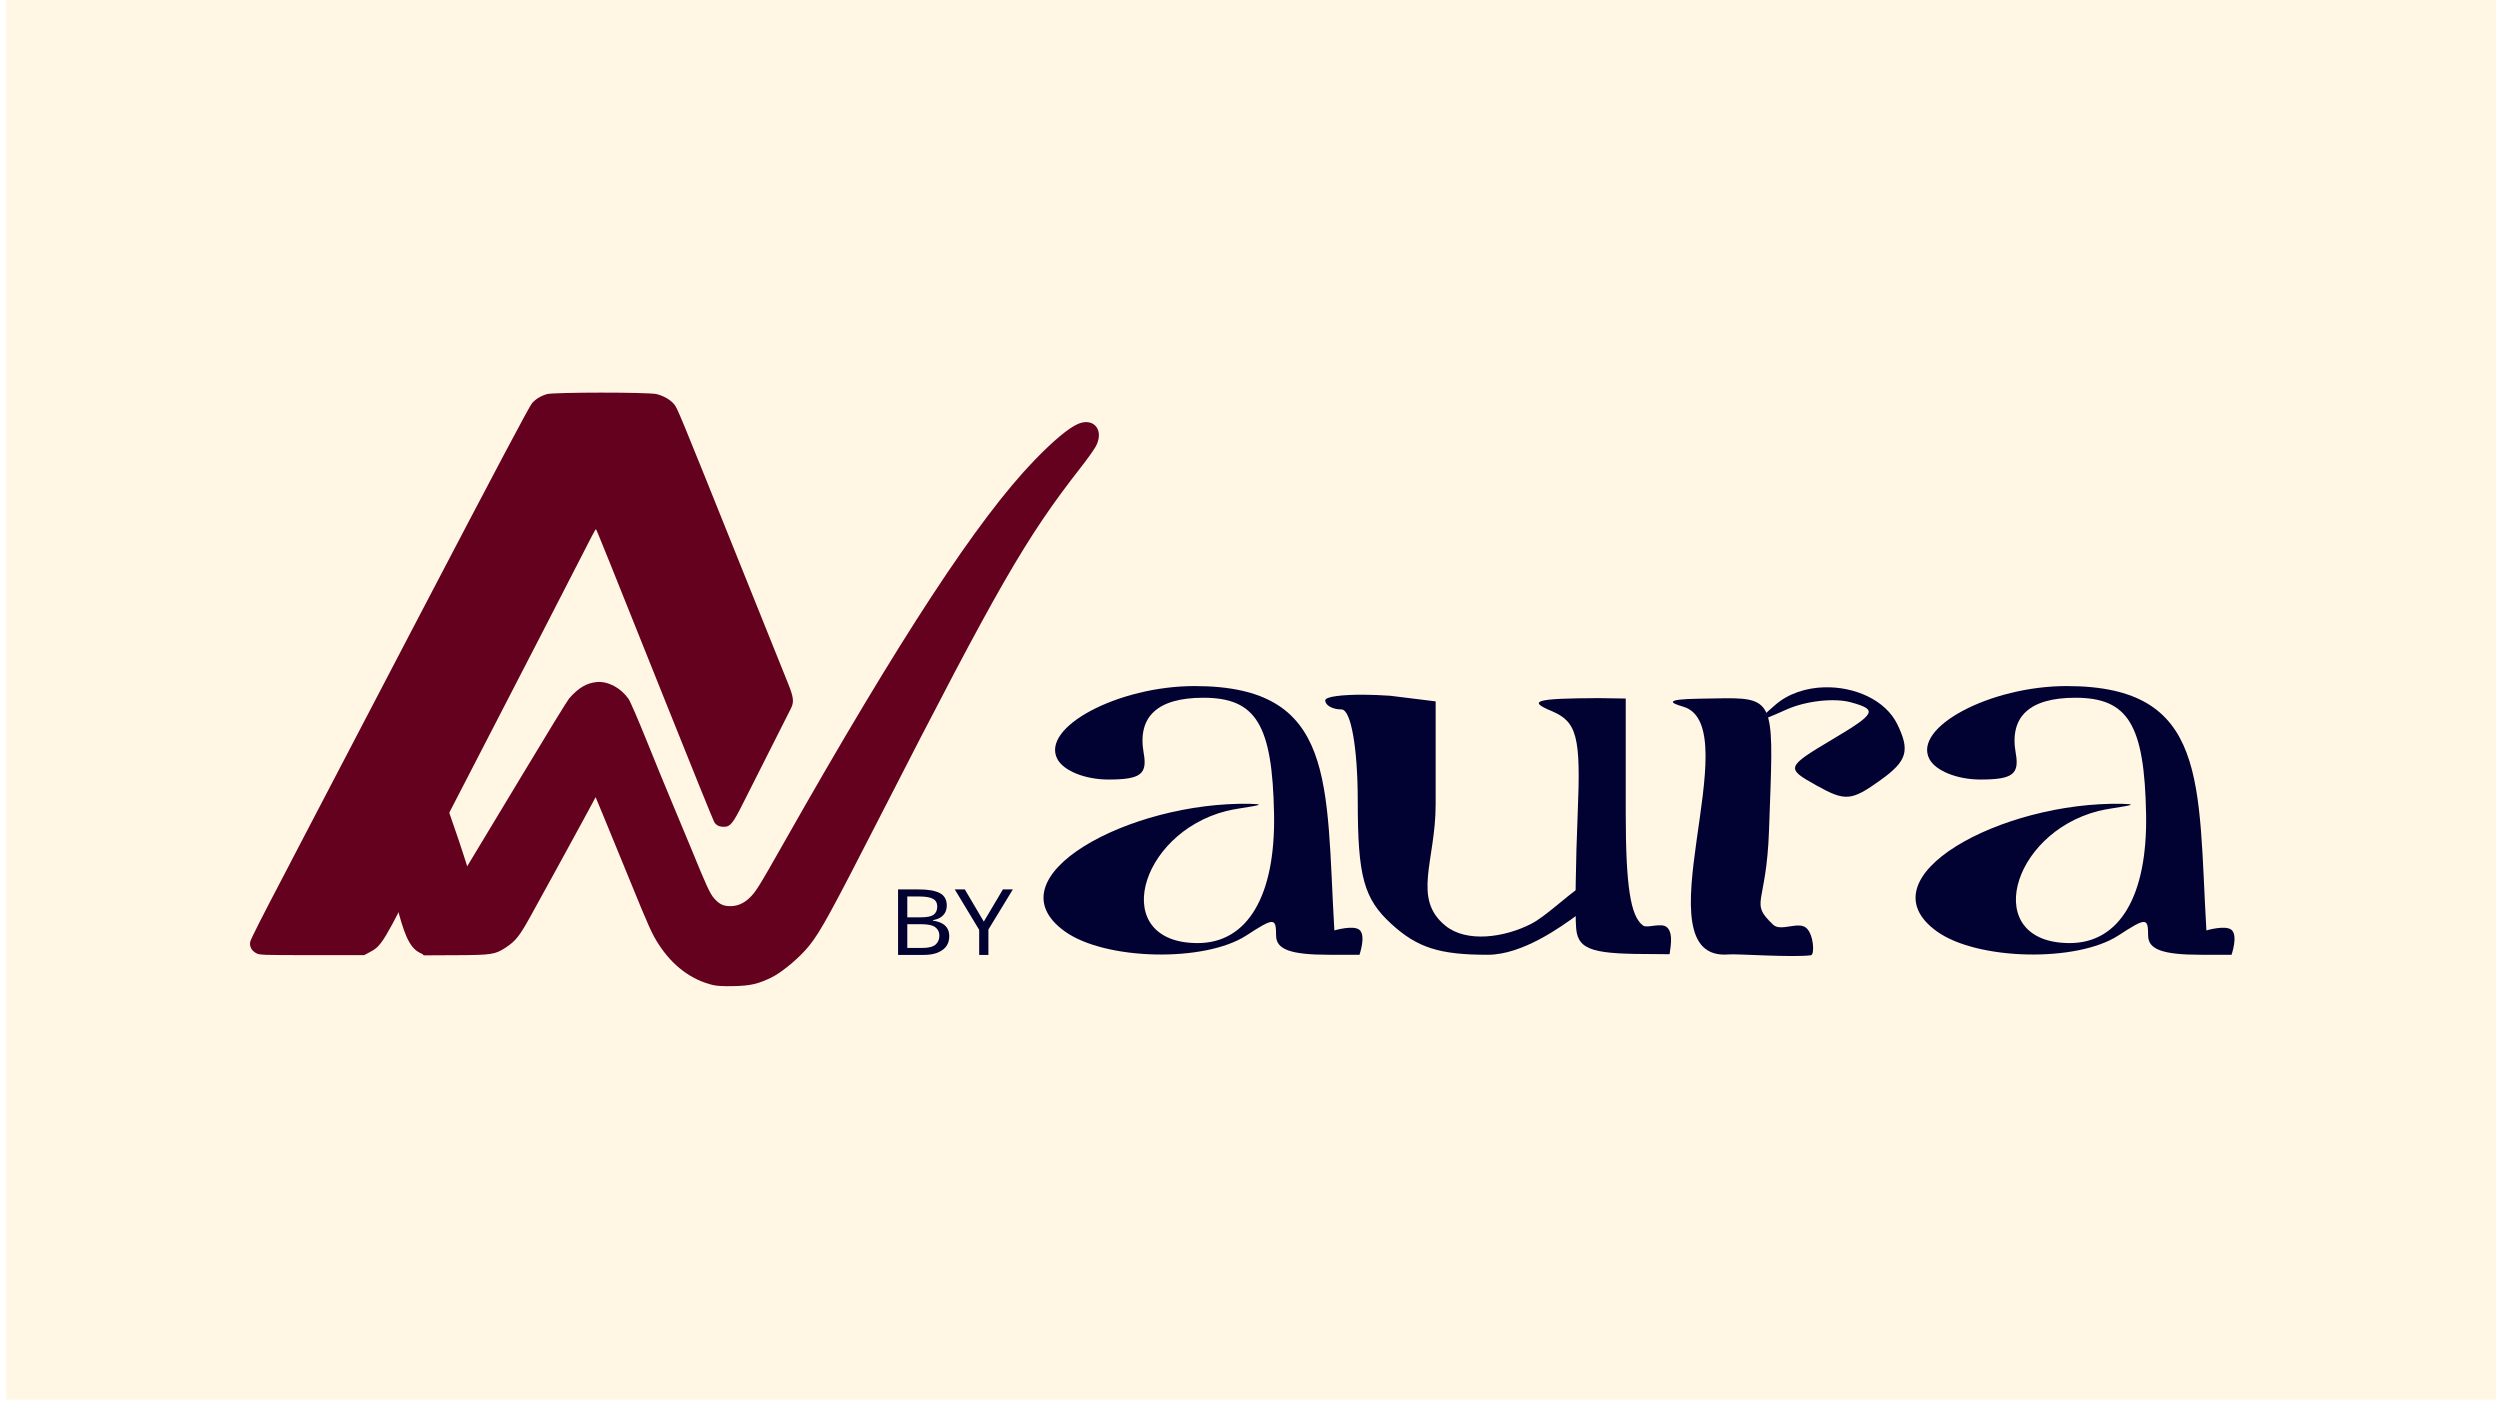
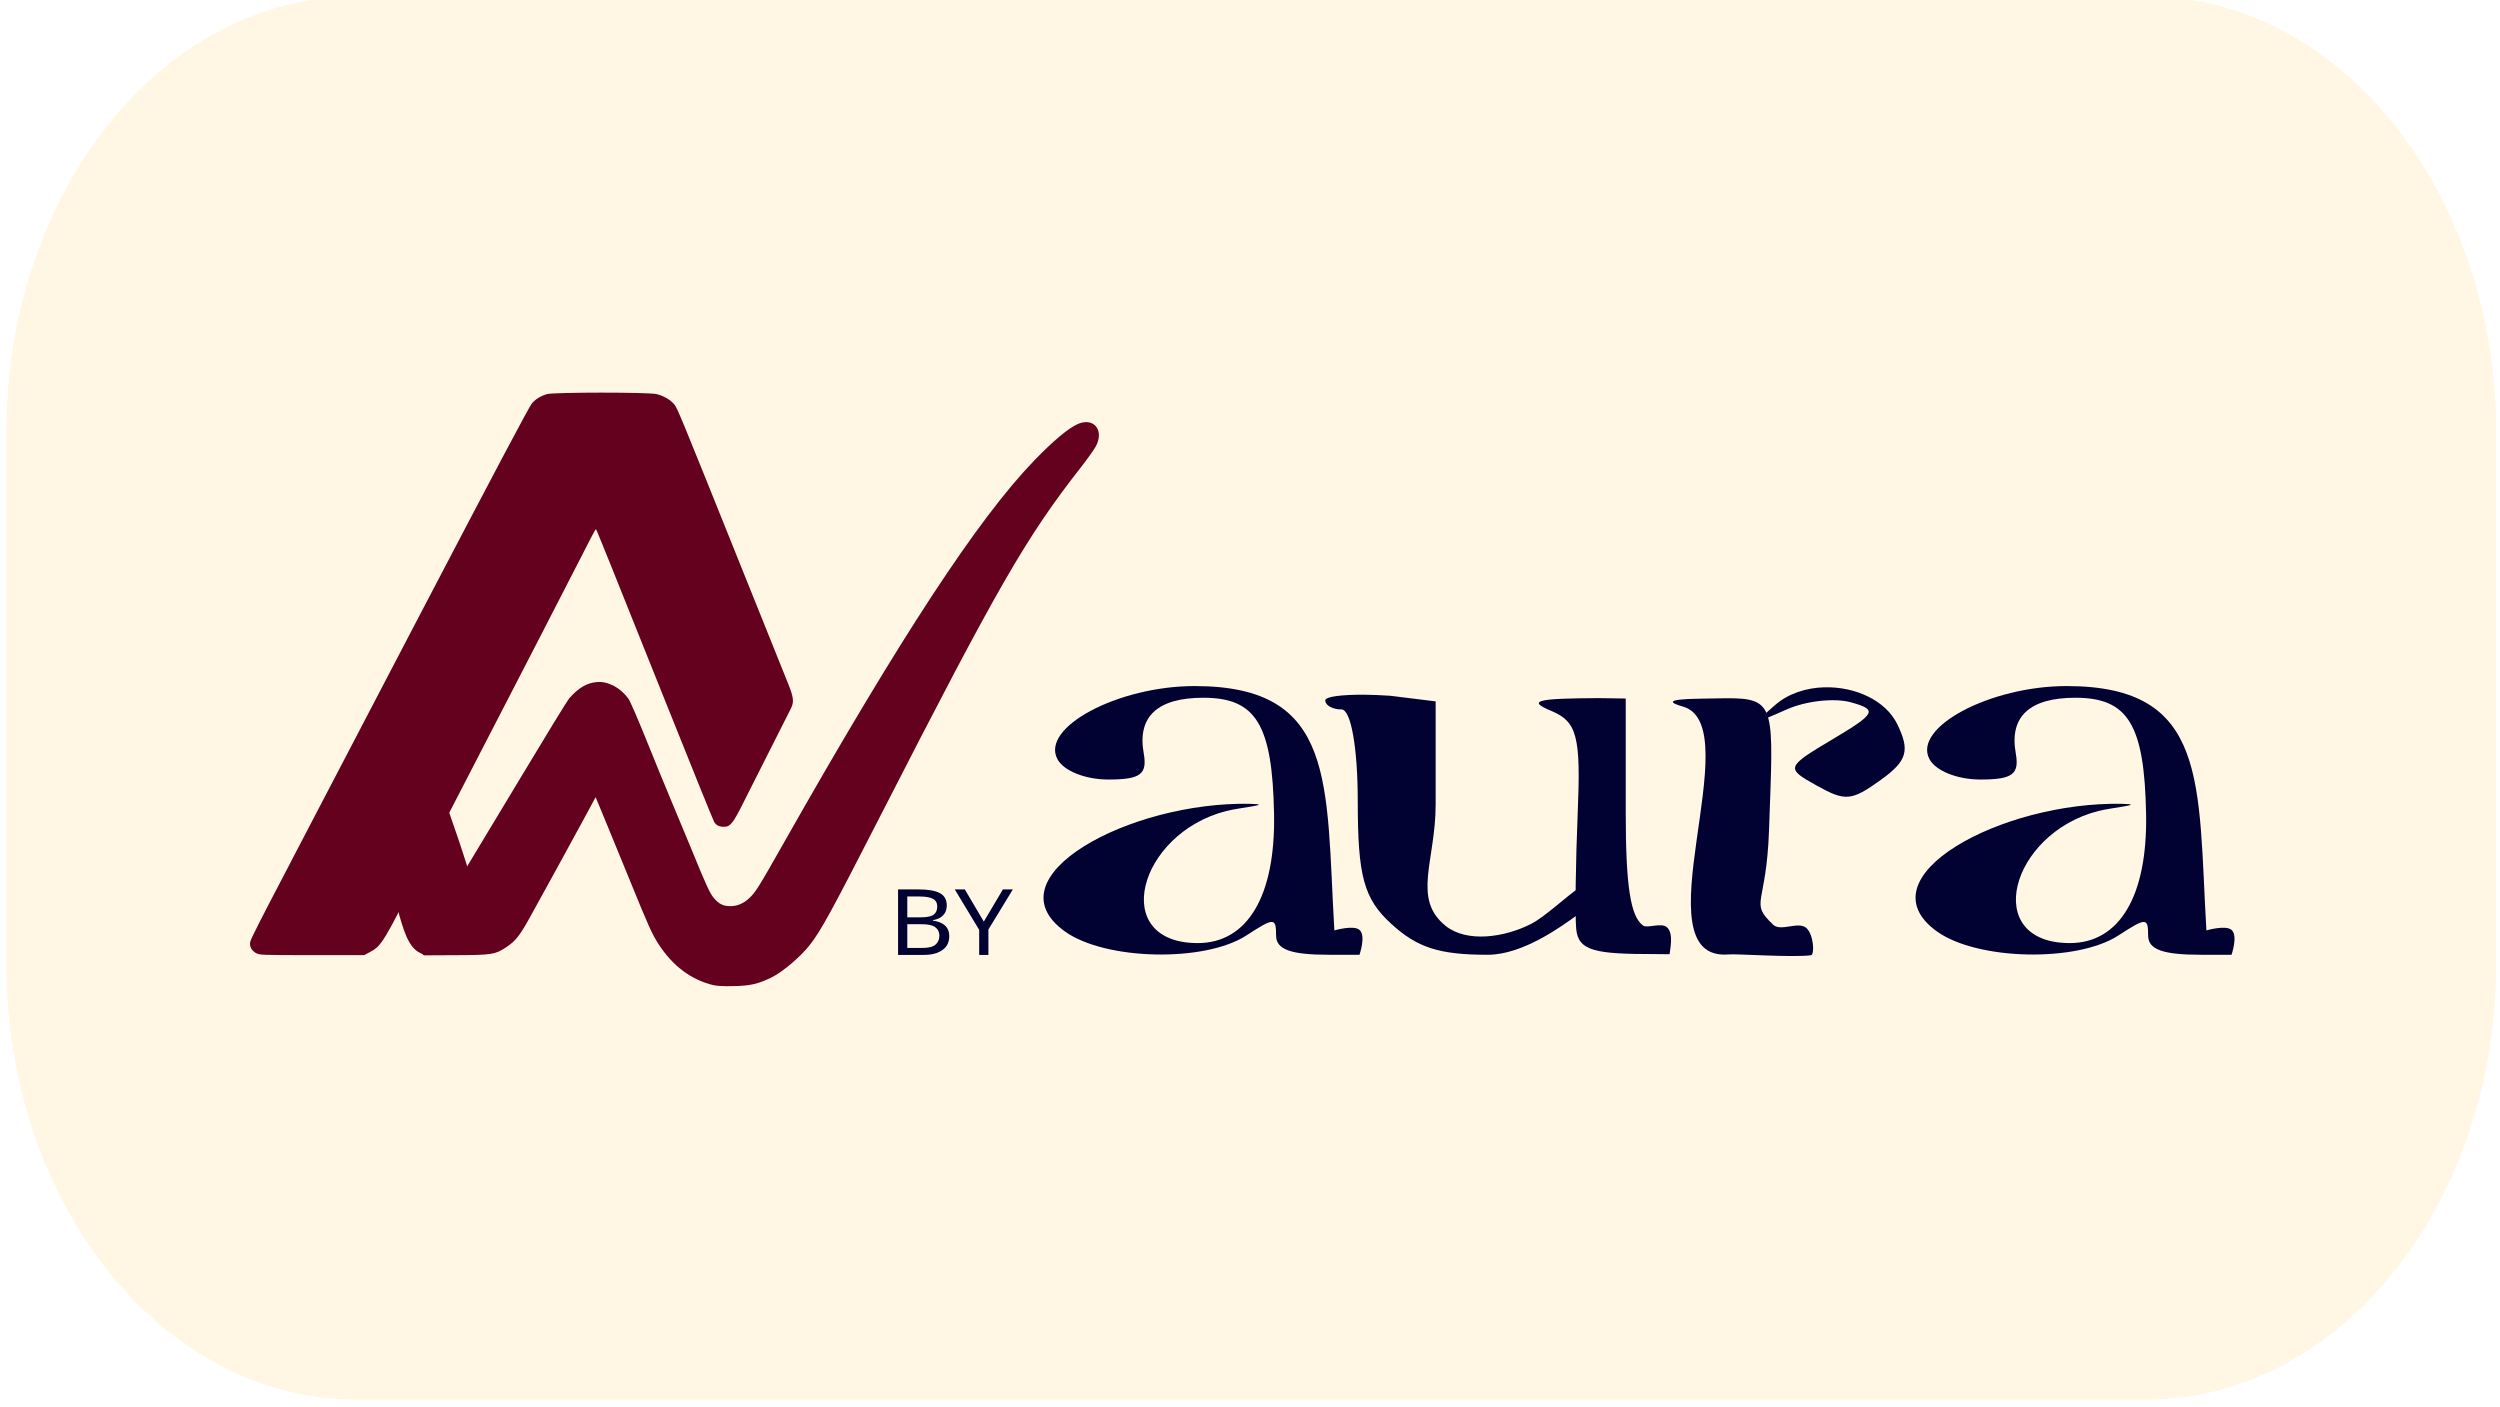
<svg xmlns="http://www.w3.org/2000/svg" version="1.1" id="svg1" width="1920" height="1080" viewBox="0 0 1920 1080" xml:space="preserve">
  <defs id="defs1">
    <rect x="848" y="266" width="116" height="96" id="rect27" />
    <rect x="865.499" y="746.705" width="633.568" height="212.132" id="rect4" />
    <rect x="871" y="688" width="60" height="61" id="rect3" />
  </defs>
  <g id="g1" transform="matrix(0.9214471,0,0,1,-35.56129,0)" style="display:inline">
-     <rect style="display:inline;fill:#fff6e3;fill-opacity:1;stroke:none;stroke-width:1.283" id="rect1" width="2075.18" height="1077.631" x="43.882" y="-2.756" ry="334.746" rx="0" />
+     <rect style="display:inline;fill:#fff6e3;fill-opacity:1;stroke:none;stroke-width:1.283" id="rect1" width="2075.18" height="1077.631" x="43.882" y="-2.756" ry="334.746" rx="291.607" />
    <path d="m 944.011,324.18 c -2.12,-0.018 -4.481,0.43 -7.008,1.434 -7.762,3.083 -20.568,12.94 -36.262,27.911 -47.153,44.983 -111.683,135.726 -208.438,293.109 -21.837,35.521 -23.967,38.654 -29.456,43.338 -4.628,3.95 -9.819,5.951 -15.429,5.951 -5.978,0 -9.316,-1.463 -13.601,-5.964 -3.521,-3.698 -6.277,-9.219 -19.561,-39.187 -2.844,-6.415 -9.428,-20.977 -14.632,-32.359 -5.205,-11.382 -15.126,-33.66 -22.046,-49.508 -6.92,-15.848 -13.714,-30.306 -15.1,-32.128 -6.437,-8.47 -17.052,-13.703 -26.301,-12.967 -8.575,0.682 -15.366,4.363 -23.215,12.578 -1.384,1.449 -19.06,28.031 -39.28,59.072 -45.082,69.207 -68.604,104.91 -78.675,119.413 -4.22,6.077 -7.671,11.899 -7.671,12.939 0,1.04 0.998,2.787 2.219,3.881 l 2.221,1.989 26.634,-0.095 c 30.13,-0.108 32.9,-0.508 41.993,-6.05 8.096,-4.934 11.519,-8.998 21.002,-24.936 5.017,-8.432 14.6,-24.476 21.294,-35.651 6.694,-11.175 16.707,-28.061 22.25,-37.526 l 10.078,-17.208 7.638,16.976 c 4.201,9.337 13.765,30.824 21.255,47.75 15.532,35.098 18.172,40.487 23.68,48.33 11.579,16.489 27.18,27.265 45.233,31.244 3.331,0.734 8.626,0.993 17.034,0.835 14.042,-0.265 20.526,-1.624 31.718,-6.653 9.155,-4.114 24.014,-15.694 31.753,-24.746 9.475,-11.083 17.534,-24.665 60.018,-101.141 96.959,-174.536 120.279,-211.878 165.897,-265.642 5.268,-6.208 10.874,-13.42 12.457,-16.026 6.134,-10.091 1.487,-18.89 -7.7,-18.963 z" style="display:inline;fill:#64011e;fill-opacity:1;stroke-width:0.783" id="path7" />
    <path d="m 585.91,302.677 c -6.574,-1.526 -85.919,-1.521 -91.467,0.008 -5.251,1.444 -9.621,3.924 -12.496,7.092 -2.375,2.617 -28.942,48.822 -96.548,167.918 -47.344,83.402 -91.282,160.916 -98.324,173.458 -3.486,6.208 -7.978,14.166 -9.98,17.684 -21.167,37.179 -29.508,52.367 -29.97,54.561 -0.727,3.454 1.163,6.756 4.932,8.617 2.953,1.459 4.659,1.515 46.548,1.527 l 43.482,0.015 4.397,-2.15 c 10.298,-5.036 11.474,-6.829 45.272,-68.964 6.385,-11.738 15.691,-28.417 37.579,-67.351 29.57,-52.6 93.139,-166.256 102.194,-182.711 1.867,-3.394 3.561,-6.053 3.795,-5.965 7.7e-4,4.8e-4 0.008,0.003 0.008,0.003 l 0.003,0.001 c 0.522,0.402 11.78,26.146 57.151,130.687 21.995,50.679 40.622,93.083 41.392,94.232 1.693,2.525 4.169,3.638 8.093,3.638 5.314,0 7.495,-2.492 16.146,-18.438 9.468,-17.453 36.483,-66.774 39.5,-72.116 2.986,-5.287 2.572,-8.702 -2.433,-20.068 -2.46,-5.588 -20.414,-46.733 -39.897,-91.433 -50.917,-116.82 -52.058,-119.372 -54.79,-122.413 -3.143,-3.498 -8.634,-6.446 -14.584,-7.827 z" style="display:inline;fill:#64011e;fill-opacity:1;stroke-width:0.783" id="path6" />
    <path style="fill:#64011e;fill-opacity:1" d="m 243.044,775.241 c -9.964,-4.041 -14.155,-16.17 -19.611,-33.24 -5.455,-17.07 -12.174,-39.08 -8.779,-60.105 3.395,-21.025 16.903,-41.062 27.164,-42.913 10.261,-1.851 17.272,14.486 23.902,30.428 6.629,15.942 12.876,31.489 17.093,42.853 4.217,11.365 6.404,18.546 6.344,27.67 -0.06,9.124 -2.369,20.189 -11.391,27.745 -9.022,7.556 -24.758,11.602 -34.722,7.561 z" id="path3" transform="matrix(0.981012,0,0,1.070563,150.2442,-98.10972)" />
    <path d="m 1082.171,492.171 c -14.021,-0.069 -19.46,-0.066 -21.708,0.216 -0.595,0.075 -0.892,0.224 -1.135,0.345 -0.226,0.113 -0.414,0.195 -0.528,0.331 -0.835,0.998 -42.243,110.203 -42.243,110.926 0,0.24 8.049,0.436 17.889,0.436 h 17.89 l 0.797,-2.409 c 0.438,-1.325 1.95,-5.66 3.358,-9.634 l 2.562,-7.225 h 23.409 c 17.035,0 23.409,0.175 23.409,0.643 0,0.354 1.458,4.688 3.24,9.633 l 3.24,8.991 h 17.963 c 9.88,0 17.963,-0.221 17.963,-0.49 0,-0.429 -14.178,-37.536 -26.014,-68.082 -2.234,-5.766 -6.88,-17.752 -10.324,-26.635 -3.444,-8.883 -6.435,-16.328 -6.647,-16.544 -0.212,-0.215 -10.616,-0.442 -23.12,-0.504 z m -0.037,29.585 c 0.312,-0.021 1.029,2.092 4.784,12.681 1.99,5.61 5.015,13.945 6.724,18.521 1.708,4.576 2.942,8.466 2.741,8.643 -0.587,0.518 -28.423,0.369 -28.423,-0.152 0,-0.465 13.146,-37.536 13.899,-39.196 0.112,-0.246 0.171,-0.49 0.275,-0.497 z" style="display:none;fill:#fff6e3;fill-opacity:1;stroke-width:0.603" id="path22" />
    <path d="m 1224.156,491.933 -0.207,37.404 c -0.188,34.009 -0.308,37.637 -1.332,39.984 -2.622,6.012 -8.134,9.33 -16.542,9.955 -8.238,0.613 -14.814,-1.743 -18.245,-6.536 -3.158,-4.412 -3.154,-4.355 -3.533,-43.565 l -0.358,-36.998 h -17.027 -17.027 l -0.189,33.881 c -0.239,42.889 0.288,48.572 5.324,57.392 6.742,11.808 18.265,19.156 34.209,21.815 6.551,1.092 26.305,0.781 32.142,-0.507 20.272,-4.473 32.192,-15.099 35.874,-31.976 0.726,-3.326 0.908,-11.805 0.908,-42.362 v -38.203 l -6.266,-0.038 c -3.446,-0.021 -11.094,-0.086 -16.997,-0.142 z" style="display:none;fill:#fff6e3;fill-opacity:1;stroke-width:0.603" id="path20" />
    <path d="m 1269.717,491.699 v 56.363 56.363 h 17.027 17.028 v -17.568 -17.568 h 8.307 8.307 l 8.66,14.309 c 4.763,7.87 9.483,15.763 10.488,17.538 l 1.826,3.229 18.534,0.03 18.534,0.03 -1.571,-2.409 c -0.865,-1.325 -3.693,-5.724 -6.286,-9.776 -2.592,-4.052 -7.407,-11.53 -10.698,-16.617 -3.291,-5.088 -5.984,-9.325 -5.984,-9.417 0,-0.092 1.917,-1.157 4.261,-2.366 5.401,-2.786 12.117,-9.09 14.825,-13.917 6.597,-11.756 6.495,-26.626 -0.262,-38.043 -4.357,-7.363 -13.493,-14.24 -22.79,-17.155 -7.703,-2.415 -10.521,-2.587 -45.992,-2.81 z m 34.055,26.019 h 13.79 c 12.224,0 14.18,0.129 17.229,1.135 6.248,2.062 9.113,5.981 9.113,12.466 0,6.526 -3.233,10.821 -9.9,13.149 -3.176,1.109 -5.029,1.27 -16.9,1.465 l -13.332,0.219 v -14.218 z" style="display:none;fill:#fff6e3;fill-opacity:1;stroke-width:0.603" id="path18" />
    <path d="m 1427.79,491.933 -1.233,3.118 c -0.678,1.714 -6.58,17.015 -13.116,34.002 -6.536,16.987 -15.669,40.66 -20.296,52.606 -4.627,11.946 -8.413,21.956 -8.414,22.244 2e-4,0.306 7.252,0.522 17.524,0.522 h 17.524 l 3.566,-9.492 3.566,-9.493 23.085,-0.148 23.085,-0.147 3.48,9.64 3.48,9.64 h 17.885 c 9.836,0 17.884,-0.106 17.884,-0.237 0,-0.222 -26.564,-69.898 -37.666,-98.796 l -5.062,-13.176 -12.53,-0.01 c -6.891,-0.006 -17.082,-0.069 -22.646,-0.141 z m 22.612,30.245 c 0.041,-0.005 0.073,0.019 0.097,0.074 0.199,0.468 3.297,9.011 6.885,18.985 3.588,9.974 6.773,18.553 7.079,19.064 0.421,0.704 0.209,1.011 -0.874,1.267 -0.787,0.186 -7.286,0.342 -14.443,0.346 -14.016,0.008 -13.81,0.057 -12.398,-2.941 0.849,-1.802 9.887,-26.864 11.813,-32.754 0.765,-2.339 1.534,-4.004 1.841,-4.041 z" style="display:none;fill:#fff6e3;fill-opacity:1;stroke-width:0.603" id="path16" />
    <path d="m 1559.131,527.845 c -15.09,0.388 -29.931,4.724 -40.893,13.511 -8.38,6.717 -12.59,10.289 -11.85,11.023 v 0.017 0.019 0.019 c 1.136,0.583 7.926,-2.039 21.293,-7.553 15.945,-6.578 39.743,-9.023 53.589,-5.503 22.441,5.705 20.95,8.51 -15.13,28.302 -39.113,21.456 -39.435,22.274 -13.516,35.574 24.071,12.353 29.039,11.954 53.511,-4.258 21.997,-14.574 24.536,-22.443 13.833,-42.724 -9.906,-18.772 -35.767,-29.072 -60.917,-28.424 z" id="path24" style="fill:#010132;fill-opacity:1;stroke-width:10.582" />
    <path d="m 1476.714,536.256 c -6.15,0.036 -13.255,0.232 -21.426,0.333 -31.657,0.389 -23.249,3.597 -13.938,6.086 56.031,14.979 -38.809,196.703 38.325,190.31 6.401,-0.53 53.016,2.482 68.239,0.653 3.322,-0.399 2.324,-16.131 -3.897,-21.032 -6.678,-5.261 -21.253,3.131 -27.562,-2.431 -20.09,-17.715 -5.617,-13.758 -3.425,-72.68 3.517,-94.49 6.728,-101.504 -36.317,-101.238 z" id="path23" style="fill:#010132;fill-opacity:1;stroke-width:10.582" />
    <path d="m 1393.6,536.469 -22.591,-0.318 c -52.452,0.223 -59.708,2.045 -39.306,9.901 21.368,8.228 24.553,19.662 21.875,78.246 -1.726,37.73 -2.295,77.675 -1.297,88.778 1.577,17.541 16.332,19.659 65.754,19.659 8.197,0 12.005,0.206 12.144,0.008 0.146,-3.086 3.709,-15.75 -2.237,-20.601 -4.721,-3.853 -16.381,1.009 -19.873,-1.305 -10.429,-6.91 -14.47,-30.006 -14.47,-86.433 z" id="path21" style="fill:#010132;fill-opacity:1;stroke-width:10.582" />
    <path d="m 1176.301,533.558 c -19.426,-0.166 -33.143,1.455 -33.143,4.329 0,3.832 6.093,6.957 13.542,6.957 7.881,0 13.544,29.506 13.544,70.571 0,57.807 5.072,74.845 28.064,94.211 21.654,18.238 40.021,23.64 80.306,23.64 29.417,0 62.033,-22.217 74.02,-30.16 29.68,-19.663 32.899,-39.692 2.67,-21.567 -10.81,6.482 -28.611,22.313 -40.338,27.884 -22.313,10.6 -53.877,14.785 -71.571,1.59 -28.054,-20.921 -8.226,-49.79 -8.226,-93.282 v -79.07 l -37.84,-4.314 c -7.449,-0.47 -14.553,-0.733 -21.028,-0.789 z" id="path19" style="fill:#010132;fill-opacity:1;stroke-width:10.582" />
    <path d="m 1034.325,526.898 c -63.898,0 -128.537,31.708 -114.4,56.113 5.243,9.052 23.206,15.667 42.48,15.667 26.752,0 32.596,-4.008 29.44,-20.188 -5.48,-28.101 11.438,-42.619 49.702,-42.619 43.963,0 57.56,20.6 58.933,89.339 1.254,62.773 -22.061,99.083 -63.615,99.083 -73.971,0 -49.833,-84.014 23.725,-101.431 11.379,-2.694 40.505,-5.124 20.003,-5.52 -100.401,-1.943 -217.488,56.234 -154.479,97.979 33.564,22.237 116.545,23.941 151.301,3.102 23.045,-13.817 24.759,-13.817 24.759,0 0,10.79 12.107,14.843 44.279,14.843 h 25.225 c 0,0 5.574,-14.608 0.074,-19.061 -4.996,-4.044 -21.005,0.36 -21.005,0.36 -7.209,-113.232 2.131,-187.666 -116.42,-187.666 z" id="path26" style="fill:#010132;fill-opacity:1;stroke-width:10.582" />
    <path d="m 1761.144,526.898 c -63.898,0 -128.536,31.708 -114.4,56.113 5.242,9.052 23.206,15.667 42.48,15.667 26.752,0 32.596,-4.008 29.44,-20.188 -5.48,-28.101 11.438,-42.619 49.702,-42.619 43.963,0 57.56,20.6 58.933,89.339 1.254,62.773 -22.061,99.083 -63.615,99.083 -73.97,0 -49.833,-84.014 23.725,-101.431 11.379,-2.694 40.504,-5.124 20.003,-5.52 -100.401,-1.943 -217.488,56.234 -154.479,97.979 33.564,22.237 116.545,23.941 151.301,3.102 23.045,-13.817 24.759,-13.817 24.759,0 0,10.79 12.107,14.843 44.278,14.843 h 25.238 c 0,0 5.563,-14.609 0.062,-19.061 -4.997,-4.043 -21.005,0.36 -21.005,0.36 -7.209,-113.232 2.131,-187.666 -116.42,-187.666 z" id="path27" style="fill:#010132;fill-opacity:1;stroke-width:10.582" />
    <text xml:space="preserve" transform="matrix(1.602835,0,0,1.320579,-580.3841,317.4734)" id="text27" style="font-style:normal;font-variant:normal;font-weight:normal;font-stretch:semi-condensed;font-size:53.333px;font-family:'Lucida Console';-inkscape-font-specification:'Lucida Console Semi-Condensed';text-align:start;writing-mode:lr-tb;direction:ltr;white-space:pre;shape-inside:url(#rect27);display:inline;fill:#010132;fill-opacity:1">
-       <tspan x="848" y="314.933" id="tspan2">BY</tspan>
+       <tspan x="848" y="314.933" id="tspan1">BY</tspan>
    </text>
  </g>
</svg>
